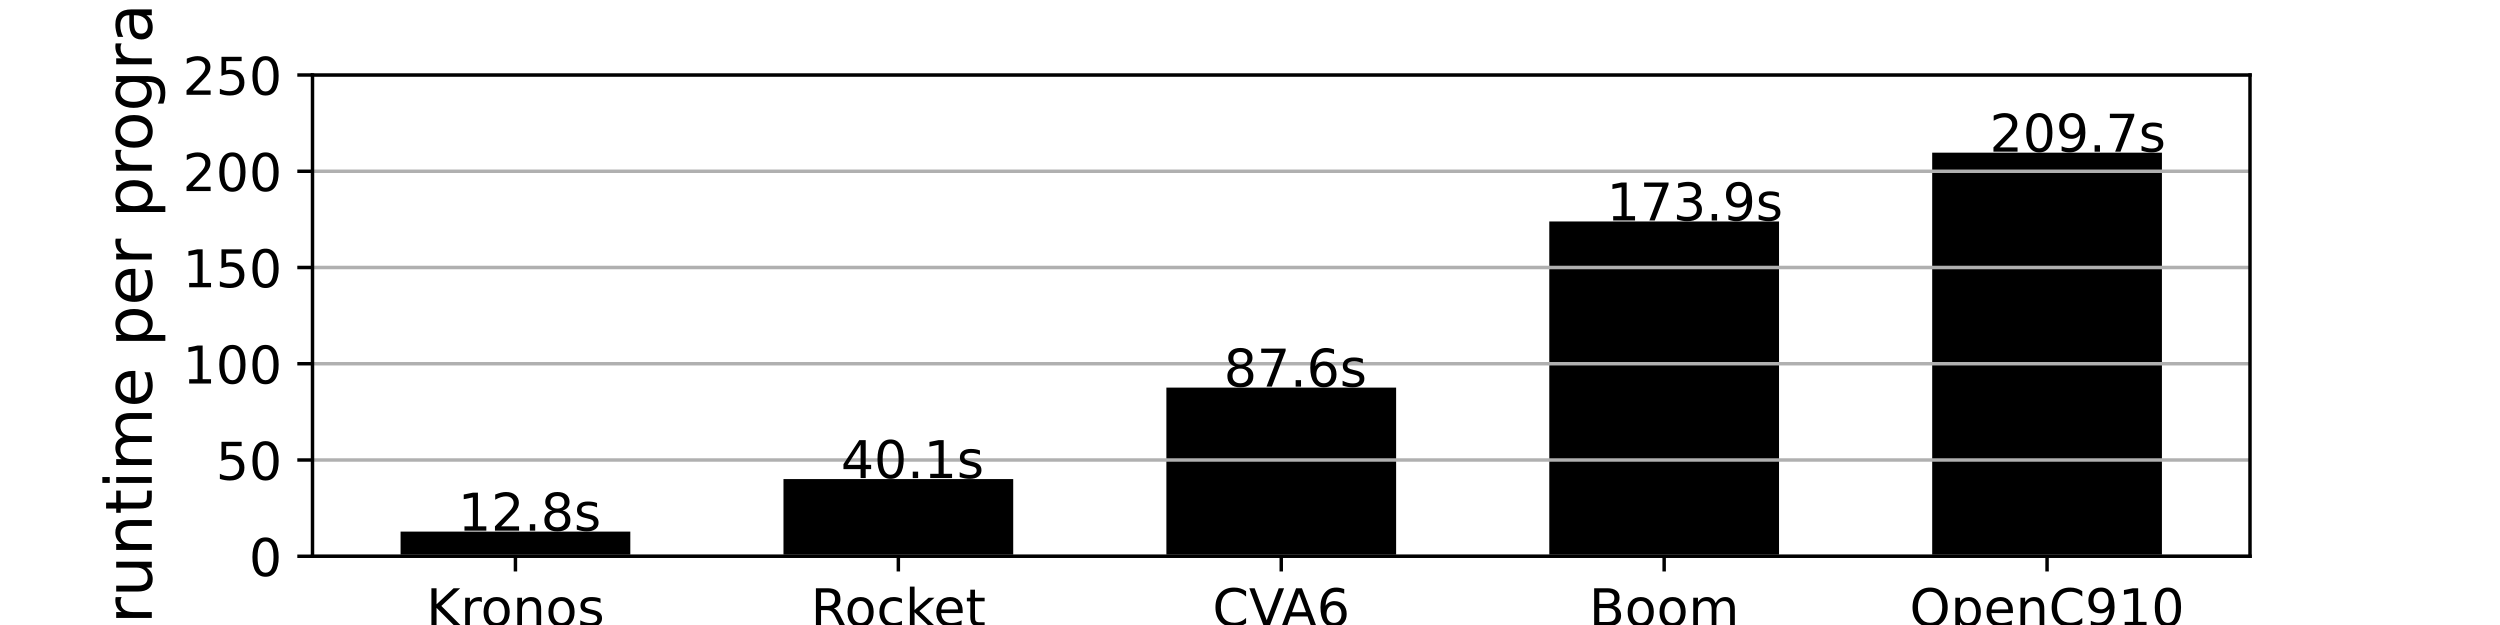
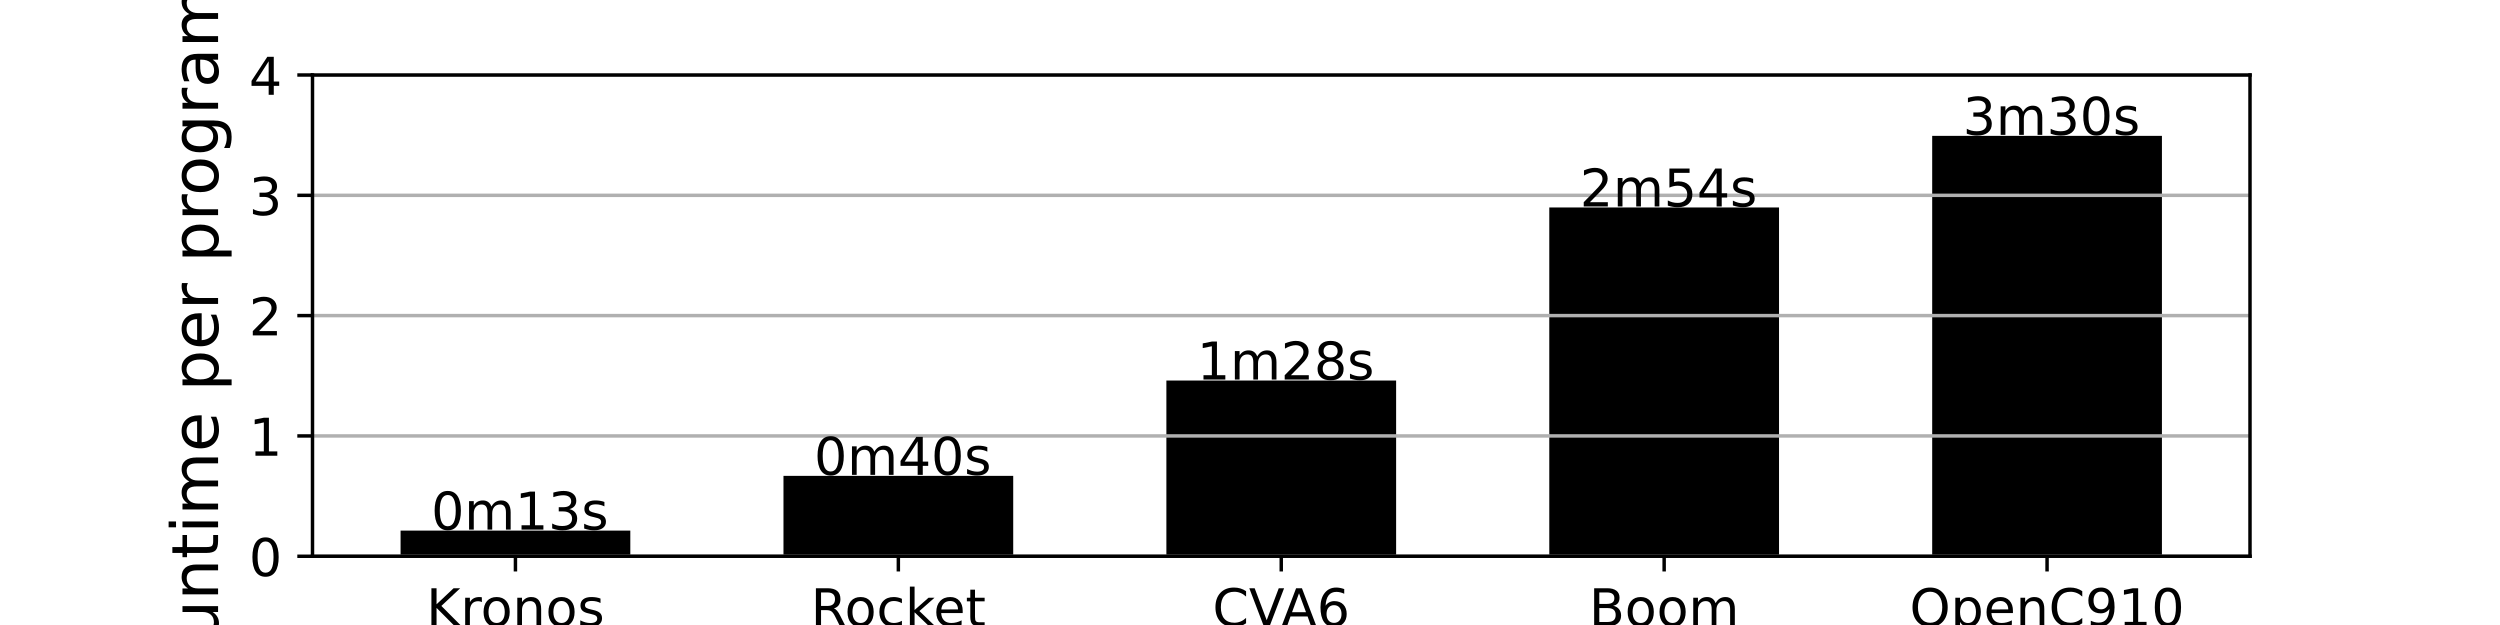
<svg xmlns="http://www.w3.org/2000/svg" xmlns:xlink="http://www.w3.org/1999/xlink" width="576pt" height="144pt" viewBox="0 0 576 144" version="1.1">
  <defs>
    <style type="text/css">*{stroke-linejoin: round; stroke-linecap: butt}</style>
  </defs>
  <g id="figure_1">
    <g id="patch_1">
      <path d="M 0 144  L 576 144  L 576 0  L 0 0  z " style="fill: #ffffff" />
    </g>
    <g id="axes_1">
      <g id="patch_2">
        <path d="M 72 128.16  L 518.4 128.16  L 518.4 17.28  L 72 17.28  z " style="fill: #ffffff" />
      </g>
      <g id="patch_3">
-         <path d="M 92.291 128.16  L 145.224 128.16  L 145.224 122.487  L 92.291 122.487  z " clip-path="url(#p5869b44c76)" />
+         <path d="M 92.291 128.16  L 145.224 128.16  L 145.224 122.251  L 92.291 122.251  z " clip-path="url(#pce6eecc40d)" />
      </g>
      <g id="patch_4">
-         <path d="M 180.512 128.16  L 233.445 128.16  L 233.445 110.376  L 180.512 110.376  z " clip-path="url(#p5869b44c76)" />
+         <path d="M 180.512 128.16  L 233.445 128.16  L 233.445 109.635  L 180.512 109.635  z " clip-path="url(#pce6eecc40d)" />
      </g>
      <g id="patch_5">
-         <path d="M 268.734 128.16  L 321.666 128.16  L 321.666 89.296  L 268.734 89.296  z " clip-path="url(#p5869b44c76)" />
+         <path d="M 268.734 128.16  L 321.666 128.16  L 321.666 87.676  L 268.734 87.676  z " clip-path="url(#pce6eecc40d)" />
      </g>
      <g id="patch_6">
-         <path d="M 356.955 128.16  L 409.888 128.16  L 409.888 51.021  L 356.955 51.021  z " clip-path="url(#p5869b44c76)" />
+         <path d="M 356.955 128.16  L 409.888 128.16  L 409.888 47.807  L 356.955 47.807  z " clip-path="url(#pce6eecc40d)" />
      </g>
      <g id="patch_7">
-         <path d="M 445.176 128.16  L 498.109 128.16  L 498.109 35.174  L 445.176 35.174  z " clip-path="url(#p5869b44c76)" />
+         <path d="M 445.176 128.16  L 498.109 128.16  L 498.109 31.299  L 445.176 31.299  z " clip-path="url(#pce6eecc40d)" />
      </g>
      <g id="matplotlib.axis_1">
        <g id="xtick_1">
          <g id="line2d_1">
            <defs>
-               <path id="m805a7ae415" d="M 0 0  L 0 3.5  " style="stroke: #000000; stroke-width: 0.8" />
+               <path id="m8990a27c03" d="M 0 0  L 0 3.5  " style="stroke: #000000; stroke-width: 0.8" />
            </defs>
            <g>
-               <use xlink:href="#m805a7ae415" x="118.757" y="128.16" style="stroke: #000000; stroke-width: 0.8" />
+               <use xlink:href="#m8990a27c03" x="118.757" y="128.16" style="stroke: #000000; stroke-width: 0.8" />
            </g>
          </g>
          <g id="text_1">
            <g transform="translate(98.22044 144.2781) scale(0.12 -0.12)">
              <defs>
                <path id="DejaVuSans-4b" d="M 628 4666  L 1259 4666  L 1259 2694  L 3353 4666  L 4166 4666  L 1850 2491  L 4331 0  L 3500 0  L 1259 2247  L 1259 0  L 628 0  L 628 4666  z " transform="scale(0.015625)" />
                <path id="DejaVuSans-72" d="M 2631 2963  Q 2534 3019 2420 3045  Q 2306 3072 2169 3072  Q 1681 3072 1420 2755  Q 1159 2438 1159 1844  L 1159 0  L 581 0  L 581 3500  L 1159 3500  L 1159 2956  Q 1341 3275 1631 3429  Q 1922 3584 2338 3584  Q 2397 3584 2469 3576  Q 2541 3569 2628 3553  L 2631 2963  z " transform="scale(0.015625)" />
                <path id="DejaVuSans-6f" d="M 1959 3097  Q 1497 3097 1228 2736  Q 959 2375 959 1747  Q 959 1119 1226 758  Q 1494 397 1959 397  Q 2419 397 2687 759  Q 2956 1122 2956 1747  Q 2956 2369 2687 2733  Q 2419 3097 1959 3097  z M 1959 3584  Q 2709 3584 3137 3096  Q 3566 2609 3566 1747  Q 3566 888 3137 398  Q 2709 -91 1959 -91  Q 1206 -91 779 398  Q 353 888 353 1747  Q 353 2609 779 3096  Q 1206 3584 1959 3584  z " transform="scale(0.015625)" />
                <path id="DejaVuSans-6e" d="M 3513 2113  L 3513 0  L 2938 0  L 2938 2094  Q 2938 2591 2744 2837  Q 2550 3084 2163 3084  Q 1697 3084 1428 2787  Q 1159 2491 1159 1978  L 1159 0  L 581 0  L 581 3500  L 1159 3500  L 1159 2956  Q 1366 3272 1645 3428  Q 1925 3584 2291 3584  Q 2894 3584 3203 3211  Q 3513 2838 3513 2113  z " transform="scale(0.015625)" />
                <path id="DejaVuSans-73" d="M 2834 3397  L 2834 2853  Q 2591 2978 2328 3040  Q 2066 3103 1784 3103  Q 1356 3103 1142 2972  Q 928 2841 928 2578  Q 928 2378 1081 2264  Q 1234 2150 1697 2047  L 1894 2003  Q 2506 1872 2764 1633  Q 3022 1394 3022 966  Q 3022 478 2636 193  Q 2250 -91 1575 -91  Q 1294 -91 989 -36  Q 684 19 347 128  L 347 722  Q 666 556 975 473  Q 1284 391 1588 391  Q 1994 391 2212 530  Q 2431 669 2431 922  Q 2431 1156 2273 1281  Q 2116 1406 1581 1522  L 1381 1569  Q 847 1681 609 1914  Q 372 2147 372 2553  Q 372 3047 722 3315  Q 1072 3584 1716 3584  Q 2034 3584 2315 3537  Q 2597 3491 2834 3397  z " transform="scale(0.015625)" />
              </defs>
              <use xlink:href="#DejaVuSans-4b" />
              <use xlink:href="#DejaVuSans-72" x="65.576" />
              <use xlink:href="#DejaVuSans-6f" x="104.439" />
              <use xlink:href="#DejaVuSans-6e" x="165.621" />
              <use xlink:href="#DejaVuSans-6f" x="229" />
              <use xlink:href="#DejaVuSans-73" x="290.182" />
            </g>
          </g>
        </g>
        <g id="xtick_2">
          <g id="line2d_2">
            <g>
-               <use xlink:href="#m805a7ae415" x="206.979" y="128.16" style="stroke: #000000; stroke-width: 0.8" />
+               <use xlink:href="#m8990a27c03" x="206.979" y="128.16" style="stroke: #000000; stroke-width: 0.8" />
            </g>
          </g>
          <g id="text_2">
            <g transform="translate(186.8083 144.2781) scale(0.12 -0.12)">
              <defs>
                <path id="DejaVuSans-52" d="M 2841 2188  Q 3044 2119 3236 1894  Q 3428 1669 3622 1275  L 4263 0  L 3584 0  L 2988 1197  Q 2756 1666 2539 1819  Q 2322 1972 1947 1972  L 1259 1972  L 1259 0  L 628 0  L 628 4666  L 2053 4666  Q 2853 4666 3247 4331  Q 3641 3997 3641 3322  Q 3641 2881 3436 2590  Q 3231 2300 2841 2188  z M 1259 4147  L 1259 2491  L 2053 2491  Q 2509 2491 2742 2702  Q 2975 2913 2975 3322  Q 2975 3731 2742 3939  Q 2509 4147 2053 4147  L 1259 4147  z " transform="scale(0.015625)" />
                <path id="DejaVuSans-63" d="M 3122 3366  L 3122 2828  Q 2878 2963 2633 3030  Q 2388 3097 2138 3097  Q 1578 3097 1268 2742  Q 959 2388 959 1747  Q 959 1106 1268 751  Q 1578 397 2138 397  Q 2388 397 2633 464  Q 2878 531 3122 666  L 3122 134  Q 2881 22 2623 -34  Q 2366 -91 2075 -91  Q 1284 -91 818 406  Q 353 903 353 1747  Q 353 2603 823 3093  Q 1294 3584 2113 3584  Q 2378 3584 2631 3529  Q 2884 3475 3122 3366  z " transform="scale(0.015625)" />
                <path id="DejaVuSans-6b" d="M 581 4863  L 1159 4863  L 1159 1991  L 2875 3500  L 3609 3500  L 1753 1863  L 3688 0  L 2938 0  L 1159 1709  L 1159 0  L 581 0  L 581 4863  z " transform="scale(0.015625)" />
                <path id="DejaVuSans-65" d="M 3597 1894  L 3597 1613  L 953 1613  Q 991 1019 1311 708  Q 1631 397 2203 397  Q 2534 397 2845 478  Q 3156 559 3463 722  L 3463 178  Q 3153 47 2828 -22  Q 2503 -91 2169 -91  Q 1331 -91 842 396  Q 353 884 353 1716  Q 353 2575 817 3079  Q 1281 3584 2069 3584  Q 2775 3584 3186 3129  Q 3597 2675 3597 1894  z M 3022 2063  Q 3016 2534 2758 2815  Q 2500 3097 2075 3097  Q 1594 3097 1305 2825  Q 1016 2553 972 2059  L 3022 2063  z " transform="scale(0.015625)" />
                <path id="DejaVuSans-74" d="M 1172 4494  L 1172 3500  L 2356 3500  L 2356 3053  L 1172 3053  L 1172 1153  Q 1172 725 1289 603  Q 1406 481 1766 481  L 2356 481  L 2356 0  L 1766 0  Q 1100 0 847 248  Q 594 497 594 1153  L 594 3053  L 172 3053  L 172 3500  L 594 3500  L 594 4494  L 1172 4494  z " transform="scale(0.015625)" />
              </defs>
              <use xlink:href="#DejaVuSans-52" />
              <use xlink:href="#DejaVuSans-6f" x="64.982" />
              <use xlink:href="#DejaVuSans-63" x="126.164" />
              <use xlink:href="#DejaVuSans-6b" x="181.145" />
              <use xlink:href="#DejaVuSans-65" x="235.43" />
              <use xlink:href="#DejaVuSans-74" x="296.953" />
            </g>
          </g>
        </g>
        <g id="xtick_3">
          <g id="line2d_3">
            <g>
-               <use xlink:href="#m805a7ae415" x="295.2" y="128.16" style="stroke: #000000; stroke-width: 0.8" />
+               <use xlink:href="#m8990a27c03" x="295.2" y="128.16" style="stroke: #000000; stroke-width: 0.8" />
            </g>
          </g>
          <g id="text_3">
            <g transform="translate(279.3666 144.2781) scale(0.12 -0.12)">
              <defs>
                <path id="DejaVuSans-43" d="M 4122 4306  L 4122 3641  Q 3803 3938 3442 4084  Q 3081 4231 2675 4231  Q 1875 4231 1450 3742  Q 1025 3253 1025 2328  Q 1025 1406 1450 917  Q 1875 428 2675 428  Q 3081 428 3442 575  Q 3803 722 4122 1019  L 4122 359  Q 3791 134 3420 21  Q 3050 -91 2638 -91  Q 1578 -91 968 557  Q 359 1206 359 2328  Q 359 3453 968 4101  Q 1578 4750 2638 4750  Q 3056 4750 3426 4639  Q 3797 4528 4122 4306  z " transform="scale(0.015625)" />
                <path id="DejaVuSans-56" d="M 1831 0  L 50 4666  L 709 4666  L 2188 738  L 3669 4666  L 4325 4666  L 2547 0  L 1831 0  z " transform="scale(0.015625)" />
                <path id="DejaVuSans-41" d="M 2188 4044  L 1331 1722  L 3047 1722  L 2188 4044  z M 1831 4666  L 2547 4666  L 4325 0  L 3669 0  L 3244 1197  L 1141 1197  L 716 0  L 50 0  L 1831 4666  z " transform="scale(0.015625)" />
                <path id="DejaVuSans-36" d="M 2113 2584  Q 1688 2584 1439 2293  Q 1191 2003 1191 1497  Q 1191 994 1439 701  Q 1688 409 2113 409  Q 2538 409 2786 701  Q 3034 994 3034 1497  Q 3034 2003 2786 2293  Q 2538 2584 2113 2584  z M 3366 4563  L 3366 3988  Q 3128 4100 2886 4159  Q 2644 4219 2406 4219  Q 1781 4219 1451 3797  Q 1122 3375 1075 2522  Q 1259 2794 1537 2939  Q 1816 3084 2150 3084  Q 2853 3084 3261 2657  Q 3669 2231 3669 1497  Q 3669 778 3244 343  Q 2819 -91 2113 -91  Q 1303 -91 875 529  Q 447 1150 447 2328  Q 447 3434 972 4092  Q 1497 4750 2381 4750  Q 2619 4750 2861 4703  Q 3103 4656 3366 4563  z " transform="scale(0.015625)" />
              </defs>
              <use xlink:href="#DejaVuSans-43" />
              <use xlink:href="#DejaVuSans-56" x="69.824" />
              <use xlink:href="#DejaVuSans-41" x="131.857" />
              <use xlink:href="#DejaVuSans-36" x="200.266" />
            </g>
          </g>
        </g>
        <g id="xtick_4">
          <g id="line2d_4">
            <g>
-               <use xlink:href="#m805a7ae415" x="383.421" y="128.16" style="stroke: #000000; stroke-width: 0.8" />
+               <use xlink:href="#m8990a27c03" x="383.421" y="128.16" style="stroke: #000000; stroke-width: 0.8" />
            </g>
          </g>
          <g id="text_4">
            <g transform="translate(366.1179 144.2781) scale(0.12 -0.12)">
              <defs>
                <path id="DejaVuSans-42" d="M 1259 2228  L 1259 519  L 2272 519  Q 2781 519 3026 730  Q 3272 941 3272 1375  Q 3272 1813 3026 2020  Q 2781 2228 2272 2228  L 1259 2228  z M 1259 4147  L 1259 2741  L 2194 2741  Q 2656 2741 2882 2914  Q 3109 3088 3109 3444  Q 3109 3797 2882 3972  Q 2656 4147 2194 4147  L 1259 4147  z M 628 4666  L 2241 4666  Q 2963 4666 3353 4366  Q 3744 4066 3744 3513  Q 3744 3084 3544 2831  Q 3344 2578 2956 2516  Q 3422 2416 3680 2098  Q 3938 1781 3938 1306  Q 3938 681 3513 340  Q 3088 0 2303 0  L 628 0  L 628 4666  z " transform="scale(0.015625)" />
                <path id="DejaVuSans-6d" d="M 3328 2828  Q 3544 3216 3844 3400  Q 4144 3584 4550 3584  Q 5097 3584 5394 3201  Q 5691 2819 5691 2113  L 5691 0  L 5113 0  L 5113 2094  Q 5113 2597 4934 2840  Q 4756 3084 4391 3084  Q 3944 3084 3684 2787  Q 3425 2491 3425 1978  L 3425 0  L 2847 0  L 2847 2094  Q 2847 2600 2669 2842  Q 2491 3084 2119 3084  Q 1678 3084 1418 2786  Q 1159 2488 1159 1978  L 1159 0  L 581 0  L 581 3500  L 1159 3500  L 1159 2956  Q 1356 3278 1631 3431  Q 1906 3584 2284 3584  Q 2666 3584 2933 3390  Q 3200 3197 3328 2828  z " transform="scale(0.015625)" />
              </defs>
              <use xlink:href="#DejaVuSans-42" />
              <use xlink:href="#DejaVuSans-6f" x="68.604" />
              <use xlink:href="#DejaVuSans-6f" x="129.785" />
              <use xlink:href="#DejaVuSans-6d" x="190.967" />
            </g>
          </g>
        </g>
        <g id="xtick_5">
          <g id="line2d_5">
            <g>
-               <use xlink:href="#m805a7ae415" x="471.643" y="128.16" style="stroke: #000000; stroke-width: 0.8" />
+               <use xlink:href="#m8990a27c03" x="471.643" y="128.16" style="stroke: #000000; stroke-width: 0.8" />
            </g>
          </g>
          <g id="text_5">
            <g transform="translate(439.9739 144.2781) scale(0.12 -0.12)">
              <defs>
                <path id="DejaVuSans-4f" d="M 2522 4238  Q 1834 4238 1429 3725  Q 1025 3213 1025 2328  Q 1025 1447 1429 934  Q 1834 422 2522 422  Q 3209 422 3611 934  Q 4013 1447 4013 2328  Q 4013 3213 3611 3725  Q 3209 4238 2522 4238  z M 2522 4750  Q 3503 4750 4090 4092  Q 4678 3434 4678 2328  Q 4678 1225 4090 567  Q 3503 -91 2522 -91  Q 1538 -91 948 565  Q 359 1222 359 2328  Q 359 3434 948 4092  Q 1538 4750 2522 4750  z " transform="scale(0.015625)" />
                <path id="DejaVuSans-70" d="M 1159 525  L 1159 -1331  L 581 -1331  L 581 3500  L 1159 3500  L 1159 2969  Q 1341 3281 1617 3432  Q 1894 3584 2278 3584  Q 2916 3584 3314 3078  Q 3713 2572 3713 1747  Q 3713 922 3314 415  Q 2916 -91 2278 -91  Q 1894 -91 1617 61  Q 1341 213 1159 525  z M 3116 1747  Q 3116 2381 2855 2742  Q 2594 3103 2138 3103  Q 1681 3103 1420 2742  Q 1159 2381 1159 1747  Q 1159 1113 1420 752  Q 1681 391 2138 391  Q 2594 391 2855 752  Q 3116 1113 3116 1747  z " transform="scale(0.015625)" />
                <path id="DejaVuSans-39" d="M 703 97  L 703 672  Q 941 559 1184 500  Q 1428 441 1663 441  Q 2288 441 2617 861  Q 2947 1281 2994 2138  Q 2813 1869 2534 1725  Q 2256 1581 1919 1581  Q 1219 1581 811 2004  Q 403 2428 403 3163  Q 403 3881 828 4315  Q 1253 4750 1959 4750  Q 2769 4750 3195 4129  Q 3622 3509 3622 2328  Q 3622 1225 3098 567  Q 2575 -91 1691 -91  Q 1453 -91 1209 -44  Q 966 3 703 97  z M 1959 2075  Q 2384 2075 2632 2365  Q 2881 2656 2881 3163  Q 2881 3666 2632 3958  Q 2384 4250 1959 4250  Q 1534 4250 1286 3958  Q 1038 3666 1038 3163  Q 1038 2656 1286 2365  Q 1534 2075 1959 2075  z " transform="scale(0.015625)" />
                <path id="DejaVuSans-31" d="M 794 531  L 1825 531  L 1825 4091  L 703 3866  L 703 4441  L 1819 4666  L 2450 4666  L 2450 531  L 3481 531  L 3481 0  L 794 0  L 794 531  z " transform="scale(0.015625)" />
                <path id="DejaVuSans-30" d="M 2034 4250  Q 1547 4250 1301 3770  Q 1056 3291 1056 2328  Q 1056 1369 1301 889  Q 1547 409 2034 409  Q 2525 409 2770 889  Q 3016 1369 3016 2328  Q 3016 3291 2770 3770  Q 2525 4250 2034 4250  z M 2034 4750  Q 2819 4750 3233 4129  Q 3647 3509 3647 2328  Q 3647 1150 3233 529  Q 2819 -91 2034 -91  Q 1250 -91 836 529  Q 422 1150 422 2328  Q 422 3509 836 4129  Q 1250 4750 2034 4750  z " transform="scale(0.015625)" />
              </defs>
              <use xlink:href="#DejaVuSans-4f" />
              <use xlink:href="#DejaVuSans-70" x="78.711" />
              <use xlink:href="#DejaVuSans-65" x="142.188" />
              <use xlink:href="#DejaVuSans-6e" x="203.711" />
              <use xlink:href="#DejaVuSans-43" x="267.09" />
              <use xlink:href="#DejaVuSans-39" x="336.914" />
              <use xlink:href="#DejaVuSans-31" x="400.537" />
              <use xlink:href="#DejaVuSans-30" x="464.16" />
            </g>
          </g>
        </g>
        <g id="text_6">
          <g transform="translate(279.3551 162.1714) scale(0.15 -0.15)">
            <defs>
              <path id="DejaVuSans-44" d="M 1259 4147  L 1259 519  L 2022 519  Q 2988 519 3436 956  Q 3884 1394 3884 2338  Q 3884 3275 3436 3711  Q 2988 4147 2022 4147  L 1259 4147  z M 628 4666  L 1925 4666  Q 3281 4666 3915 4102  Q 4550 3538 4550 2338  Q 4550 1131 3912 565  Q 3275 0 1925 0  L 628 0  L 628 4666  z " transform="scale(0.015625)" />
              <path id="DejaVuSans-55" d="M 556 4666  L 1191 4666  L 1191 1831  Q 1191 1081 1462 751  Q 1734 422 2344 422  Q 2950 422 3222 751  Q 3494 1081 3494 1831  L 3494 4666  L 4128 4666  L 4128 1753  Q 4128 841 3676 375  Q 3225 -91 2344 -91  Q 1459 -91 1007 375  Q 556 841 556 1753  L 556 4666  z " transform="scale(0.015625)" />
              <path id="DejaVuSans-54" d="M -19 4666  L 3928 4666  L 3928 4134  L 2272 4134  L 2272 0  L 1638 0  L 1638 4134  L -19 4134  L -19 4666  z " transform="scale(0.015625)" />
            </defs>
            <use xlink:href="#DejaVuSans-44" />
            <use xlink:href="#DejaVuSans-55" x="77.002" />
            <use xlink:href="#DejaVuSans-54" x="150.195" />
          </g>
        </g>
      </g>
      <g id="matplotlib.axis_2">
        <g id="ytick_1">
          <g id="line2d_6">
-             <path d="M 72 128.16  L 518.4 128.16  " clip-path="url(#p5869b44c76)" style="fill: none; stroke: #b0b0b0; stroke-width: 0.8; stroke-linecap: square" />
+             <path d="M 72 128.16  L 518.4 128.16  " clip-path="url(#pce6eecc40d)" style="fill: none; stroke: #b0b0b0; stroke-width: 0.8; stroke-linecap: square" />
          </g>
          <g id="line2d_7">
            <defs>
-               <path id="mf05fa668f9" d="M 0 0  L -3.5 0  " style="stroke: #000000; stroke-width: 0.8" />
+               <path id="m5e61da0287" d="M 0 0  L -3.5 0  " style="stroke: #000000; stroke-width: 0.8" />
            </defs>
            <g>
-               <use xlink:href="#mf05fa668f9" x="72" y="128.16" style="stroke: #000000; stroke-width: 0.8" />
+               <use xlink:href="#m5e61da0287" x="72" y="128.16" style="stroke: #000000; stroke-width: 0.8" />
            </g>
          </g>
          <g id="text_7">
            <g transform="translate(57.365 132.7191) scale(0.12 -0.12)">
              <use xlink:href="#DejaVuSans-30" />
            </g>
          </g>
        </g>
        <g id="ytick_2">
          <g id="line2d_8">
-             <path d="M 72 105.984  L 518.4 105.984  " clip-path="url(#p5869b44c76)" style="fill: none; stroke: #b0b0b0; stroke-width: 0.8; stroke-linecap: square" />
+             <path d="M 72 100.44  L 518.4 100.44  " clip-path="url(#pce6eecc40d)" style="fill: none; stroke: #b0b0b0; stroke-width: 0.8; stroke-linecap: square" />
          </g>
          <g id="line2d_9">
            <g>
-               <use xlink:href="#mf05fa668f9" x="72" y="105.984" style="stroke: #000000; stroke-width: 0.8" />
+               <use xlink:href="#m5e61da0287" x="72" y="100.44" style="stroke: #000000; stroke-width: 0.8" />
            </g>
          </g>
          <g id="text_8">
-             <g transform="translate(49.73 110.5431) scale(0.12 -0.12)">
-               <defs>
-                 <path id="DejaVuSans-35" d="M 691 4666  L 3169 4666  L 3169 4134  L 1269 4134  L 1269 2991  Q 1406 3038 1543 3061  Q 1681 3084 1819 3084  Q 2600 3084 3056 2656  Q 3513 2228 3513 1497  Q 3513 744 3044 326  Q 2575 -91 1722 -91  Q 1428 -91 1123 -41  Q 819 9 494 109  L 494 744  Q 775 591 1075 516  Q 1375 441 1709 441  Q 2250 441 2565 725  Q 2881 1009 2881 1497  Q 2881 1984 2565 2268  Q 2250 2553 1709 2553  Q 1456 2553 1204 2497  Q 953 2441 691 2322  L 691 4666  z " transform="scale(0.015625)" />
-               </defs>
-               <use xlink:href="#DejaVuSans-35" />
-               <use xlink:href="#DejaVuSans-30" x="63.623" />
+             <g transform="translate(57.365 104.9991) scale(0.12 -0.12)">
+               <use xlink:href="#DejaVuSans-31" />
            </g>
          </g>
        </g>
        <g id="ytick_3">
          <g id="line2d_10">
-             <path d="M 72 83.808  L 518.4 83.808  " clip-path="url(#p5869b44c76)" style="fill: none; stroke: #b0b0b0; stroke-width: 0.8; stroke-linecap: square" />
+             <path d="M 72 72.72  L 518.4 72.72  " clip-path="url(#pce6eecc40d)" style="fill: none; stroke: #b0b0b0; stroke-width: 0.8; stroke-linecap: square" />
          </g>
          <g id="line2d_11">
            <g>
-               <use xlink:href="#mf05fa668f9" x="72" y="83.808" style="stroke: #000000; stroke-width: 0.8" />
+               <use xlink:href="#m5e61da0287" x="72" y="72.72" style="stroke: #000000; stroke-width: 0.8" />
            </g>
          </g>
          <g id="text_9">
-             <g transform="translate(42.095 88.36706) scale(0.12 -0.12)">
-               <use xlink:href="#DejaVuSans-31" />
-               <use xlink:href="#DejaVuSans-30" x="63.623" />
-               <use xlink:href="#DejaVuSans-30" x="127.246" />
+             <g transform="translate(57.365 77.27906) scale(0.12 -0.12)">
+               <defs>
+                 <path id="DejaVuSans-32" d="M 1228 531  L 3431 531  L 3431 0  L 469 0  L 469 531  Q 828 903 1448 1529  Q 2069 2156 2228 2338  Q 2531 2678 2651 2914  Q 2772 3150 2772 3378  Q 2772 3750 2511 3984  Q 2250 4219 1831 4219  Q 1534 4219 1204 4116  Q 875 4013 500 3803  L 500 4441  Q 881 4594 1212 4672  Q 1544 4750 1819 4750  Q 2544 4750 2975 4387  Q 3406 4025 3406 3419  Q 3406 3131 3298 2873  Q 3191 2616 2906 2266  Q 2828 2175 2409 1742  Q 1991 1309 1228 531  z " transform="scale(0.015625)" />
+               </defs>
+               <use xlink:href="#DejaVuSans-32" />
            </g>
          </g>
        </g>
        <g id="ytick_4">
          <g id="line2d_12">
-             <path d="M 72 61.632  L 518.4 61.632  " clip-path="url(#p5869b44c76)" style="fill: none; stroke: #b0b0b0; stroke-width: 0.8; stroke-linecap: square" />
+             <path d="M 72 45  L 518.4 45  " clip-path="url(#pce6eecc40d)" style="fill: none; stroke: #b0b0b0; stroke-width: 0.8; stroke-linecap: square" />
          </g>
          <g id="line2d_13">
            <g>
-               <use xlink:href="#mf05fa668f9" x="72" y="61.632" style="stroke: #000000; stroke-width: 0.8" />
+               <use xlink:href="#m5e61da0287" x="72" y="45" style="stroke: #000000; stroke-width: 0.8" />
            </g>
          </g>
          <g id="text_10">
-             <g transform="translate(42.095 66.19106) scale(0.12 -0.12)">
-               <use xlink:href="#DejaVuSans-31" />
-               <use xlink:href="#DejaVuSans-35" x="63.623" />
-               <use xlink:href="#DejaVuSans-30" x="127.246" />
+             <g transform="translate(57.365 49.55906) scale(0.12 -0.12)">
+               <defs>
+                 <path id="DejaVuSans-33" d="M 2597 2516  Q 3050 2419 3304 2112  Q 3559 1806 3559 1356  Q 3559 666 3084 287  Q 2609 -91 1734 -91  Q 1441 -91 1130 -33  Q 819 25 488 141  L 488 750  Q 750 597 1062 519  Q 1375 441 1716 441  Q 2309 441 2620 675  Q 2931 909 2931 1356  Q 2931 1769 2642 2001  Q 2353 2234 1838 2234  L 1294 2234  L 1294 2753  L 1863 2753  Q 2328 2753 2575 2939  Q 2822 3125 2822 3475  Q 2822 3834 2567 4026  Q 2313 4219 1838 4219  Q 1578 4219 1281 4162  Q 984 4106 628 3988  L 628 4550  Q 988 4650 1302 4700  Q 1616 4750 1894 4750  Q 2613 4750 3031 4423  Q 3450 4097 3450 3541  Q 3450 3153 3228 2886  Q 3006 2619 2597 2516  z " transform="scale(0.015625)" />
+               </defs>
+               <use xlink:href="#DejaVuSans-33" />
            </g>
          </g>
        </g>
        <g id="ytick_5">
          <g id="line2d_14">
-             <path d="M 72 39.456  L 518.4 39.456  " clip-path="url(#p5869b44c76)" style="fill: none; stroke: #b0b0b0; stroke-width: 0.8; stroke-linecap: square" />
+             <path d="M 72 17.28  L 518.4 17.28  " clip-path="url(#pce6eecc40d)" style="fill: none; stroke: #b0b0b0; stroke-width: 0.8; stroke-linecap: square" />
          </g>
          <g id="line2d_15">
            <g>
-               <use xlink:href="#mf05fa668f9" x="72" y="39.456" style="stroke: #000000; stroke-width: 0.8" />
+               <use xlink:href="#m5e61da0287" x="72" y="17.28" style="stroke: #000000; stroke-width: 0.8" />
            </g>
          </g>
          <g id="text_11">
-             <g transform="translate(42.095 44.01506) scale(0.12 -0.12)">
-               <defs>
-                 <path id="DejaVuSans-32" d="M 1228 531  L 3431 531  L 3431 0  L 469 0  L 469 531  Q 828 903 1448 1529  Q 2069 2156 2228 2338  Q 2531 2678 2651 2914  Q 2772 3150 2772 3378  Q 2772 3750 2511 3984  Q 2250 4219 1831 4219  Q 1534 4219 1204 4116  Q 875 4013 500 3803  L 500 4441  Q 881 4594 1212 4672  Q 1544 4750 1819 4750  Q 2544 4750 2975 4387  Q 3406 4025 3406 3419  Q 3406 3131 3298 2873  Q 3191 2616 2906 2266  Q 2828 2175 2409 1742  Q 1991 1309 1228 531  z " transform="scale(0.015625)" />
-               </defs>
-               <use xlink:href="#DejaVuSans-32" />
-               <use xlink:href="#DejaVuSans-30" x="63.623" />
-               <use xlink:href="#DejaVuSans-30" x="127.246" />
-             </g>
-           </g>
-         </g>
-         <g id="ytick_6">
-           <g id="line2d_16">
-             <path d="M 72 17.28  L 518.4 17.28  " clip-path="url(#p5869b44c76)" style="fill: none; stroke: #b0b0b0; stroke-width: 0.8; stroke-linecap: square" />
-           </g>
-           <g id="line2d_17">
-             <g>
-               <use xlink:href="#mf05fa668f9" x="72" y="17.28" style="stroke: #000000; stroke-width: 0.8" />
-             </g>
-           </g>
-           <g id="text_12">
-             <g transform="translate(42.095 21.83906) scale(0.12 -0.12)">
-               <use xlink:href="#DejaVuSans-32" />
-               <use xlink:href="#DejaVuSans-35" x="63.623" />
-               <use xlink:href="#DejaVuSans-30" x="127.246" />
-             </g>
-           </g>
-         </g>
-         <g id="text_13">
-           <g transform="translate(34.97547 183.5325) rotate(-90) scale(0.15 -0.15)">
+             <g transform="translate(57.365 21.83906) scale(0.12 -0.12)">
+               <defs>
+                 <path id="DejaVuSans-34" d="M 2419 4116  L 825 1625  L 2419 1625  L 2419 4116  z M 2253 4666  L 3047 4666  L 3047 1625  L 3713 1625  L 3713 1100  L 3047 1100  L 3047 0  L 2419 0  L 2419 1100  L 313 1100  L 313 1709  L 2253 4666  z " transform="scale(0.015625)" />
+               </defs>
+               <use xlink:href="#DejaVuSans-34" />
+             </g>
+           </g>
+         </g>
+         <g id="text_12">
+           <g transform="translate(50.24547 193.7677) rotate(-90) scale(0.15 -0.15)">
            <defs>
              <path id="DejaVuSans-61" d="M 2194 1759  Q 1497 1759 1228 1600  Q 959 1441 959 1056  Q 959 750 1161 570  Q 1363 391 1709 391  Q 2188 391 2477 730  Q 2766 1069 2766 1631  L 2766 1759  L 2194 1759  z M 3341 1997  L 3341 0  L 2766 0  L 2766 531  Q 2569 213 2275 61  Q 1981 -91 1556 -91  Q 1019 -91 701 211  Q 384 513 384 1019  Q 384 1609 779 1909  Q 1175 2209 1959 2209  L 2766 2209  L 2766 2266  Q 2766 2663 2505 2880  Q 2244 3097 1772 3097  Q 1472 3097 1187 3025  Q 903 2953 641 2809  L 641 3341  Q 956 3463 1253 3523  Q 1550 3584 1831 3584  Q 2591 3584 2966 3190  Q 3341 2797 3341 1997  z " transform="scale(0.015625)" />
              <path id="DejaVuSans-6c" d="M 603 4863  L 1178 4863  L 1178 0  L 603 0  L 603 4863  z " transform="scale(0.015625)" />
              <path id="DejaVuSans-20" transform="scale(0.015625)" />
              <path id="DejaVuSans-75" d="M 544 1381  L 544 3500  L 1119 3500  L 1119 1403  Q 1119 906 1312 657  Q 1506 409 1894 409  Q 2359 409 2629 706  Q 2900 1003 2900 1516  L 2900 3500  L 3475 3500  L 3475 0  L 2900 0  L 2900 538  Q 2691 219 2414 64  Q 2138 -91 1772 -91  Q 1169 -91 856 284  Q 544 659 544 1381  z M 1991 3584  L 1991 3584  z " transform="scale(0.015625)" />
              <path id="DejaVuSans-69" d="M 603 3500  L 1178 3500  L 1178 0  L 603 0  L 603 3500  z M 603 4863  L 1178 4863  L 1178 4134  L 603 4134  L 603 4863  z " transform="scale(0.015625)" />
              <path id="DejaVuSans-67" d="M 2906 1791  Q 2906 2416 2648 2759  Q 2391 3103 1925 3103  Q 1463 3103 1205 2759  Q 947 2416 947 1791  Q 947 1169 1205 825  Q 1463 481 1925 481  Q 2391 481 2648 825  Q 2906 1169 2906 1791  z M 3481 434  Q 3481 -459 3084 -895  Q 2688 -1331 1869 -1331  Q 1566 -1331 1297 -1286  Q 1028 -1241 775 -1147  L 775 -588  Q 1028 -725 1275 -790  Q 1522 -856 1778 -856  Q 2344 -856 2625 -561  Q 2906 -266 2906 331  L 2906 616  Q 2728 306 2450 153  Q 2172 0 1784 0  Q 1141 0 747 490  Q 353 981 353 1791  Q 353 2603 747 3093  Q 1141 3584 1784 3584  Q 2172 3584 2450 3431  Q 2728 3278 2906 2969  L 2906 3500  L 3481 3500  L 3481 434  z " transform="scale(0.015625)" />
              <path id="DejaVuSans-5b" d="M 550 4863  L 1875 4863  L 1875 4416  L 1125 4416  L 1125 -397  L 1875 -397  L 1875 -844  L 550 -844  L 550 4863  z " transform="scale(0.015625)" />
              <path id="DejaVuSans-5d" d="M 1947 4863  L 1947 -844  L 622 -844  L 622 -397  L 1369 -397  L 1369 4416  L 622 4416  L 622 4863  L 1947 4863  z " transform="scale(0.015625)" />
            </defs>
            <use xlink:href="#DejaVuSans-54" />
            <use xlink:href="#DejaVuSans-6f" x="44.084" />
            <use xlink:href="#DejaVuSans-74" x="105.266" />
            <use xlink:href="#DejaVuSans-61" x="144.475" />
            <use xlink:href="#DejaVuSans-6c" x="205.754" />
            <use xlink:href="#DejaVuSans-20" x="233.537" />
            <use xlink:href="#DejaVuSans-72" x="265.324" />
            <use xlink:href="#DejaVuSans-75" x="306.438" />
            <use xlink:href="#DejaVuSans-6e" x="369.816" />
            <use xlink:href="#DejaVuSans-74" x="433.195" />
            <use xlink:href="#DejaVuSans-69" x="472.404" />
            <use xlink:href="#DejaVuSans-6d" x="500.188" />
            <use xlink:href="#DejaVuSans-65" x="597.6" />
            <use xlink:href="#DejaVuSans-20" x="659.123" />
            <use xlink:href="#DejaVuSans-70" x="690.91" />
            <use xlink:href="#DejaVuSans-65" x="754.387" />
            <use xlink:href="#DejaVuSans-72" x="815.91" />
            <use xlink:href="#DejaVuSans-20" x="857.023" />
            <use xlink:href="#DejaVuSans-70" x="888.811" />
            <use xlink:href="#DejaVuSans-72" x="952.287" />
            <use xlink:href="#DejaVuSans-6f" x="991.15" />
            <use xlink:href="#DejaVuSans-67" x="1052.332" />
            <use xlink:href="#DejaVuSans-72" x="1115.809" />
            <use xlink:href="#DejaVuSans-61" x="1156.922" />
            <use xlink:href="#DejaVuSans-6d" x="1218.201" />
            <use xlink:href="#DejaVuSans-20" x="1315.613" />
            <use xlink:href="#DejaVuSans-5b" x="1347.4" />
-             <use xlink:href="#DejaVuSans-73" x="1386.414" />
-             <use xlink:href="#DejaVuSans-5d" x="1438.514" />
+             <use xlink:href="#DejaVuSans-6d" x="1386.414" />
+             <use xlink:href="#DejaVuSans-69" x="1483.826" />
+             <use xlink:href="#DejaVuSans-6e" x="1511.609" />
+             <use xlink:href="#DejaVuSans-5d" x="1574.988" />
          </g>
        </g>
      </g>
      <g id="patch_8">
        <path d="M 72 128.16  L 72 17.28  " style="fill: none; stroke: #000000; stroke-width: 0.8; stroke-linejoin: miter; stroke-linecap: square" />
      </g>
      <g id="patch_9">
        <path d="M 518.4 128.16  L 518.4 17.28  " style="fill: none; stroke: #000000; stroke-width: 0.8; stroke-linejoin: miter; stroke-linecap: square" />
      </g>
      <g id="patch_10">
        <path d="M 72 128.16  L 518.4 128.16  " style="fill: none; stroke: #000000; stroke-width: 0.8; stroke-linejoin: miter; stroke-linecap: square" />
      </g>
      <g id="patch_11">
        <path d="M 72 17.28  L 518.4 17.28  " style="fill: none; stroke: #000000; stroke-width: 0.8; stroke-linejoin: miter; stroke-linecap: square" />
      </g>
+       <g id="text_13">
+         <g transform="translate(99.34862 122.0197) scale(0.12 -0.12)">
+           <use xlink:href="#DejaVuSans-30" />
+           <use xlink:href="#DejaVuSans-6d" x="63.623" />
+           <use xlink:href="#DejaVuSans-31" x="161.035" />
+           <use xlink:href="#DejaVuSans-33" x="224.658" />
+           <use xlink:href="#DejaVuSans-73" x="288.281" />
+         </g>
+       </g>
      <g id="text_14">
-         <g transform="translate(105.5241 122.2653) scale(0.12 -0.12)">
+         <g transform="translate(187.57 109.4036) scale(0.12 -0.12)">
+           <use xlink:href="#DejaVuSans-30" />
+           <use xlink:href="#DejaVuSans-6d" x="63.623" />
+           <use xlink:href="#DejaVuSans-34" x="161.035" />
+           <use xlink:href="#DejaVuSans-30" x="224.658" />
+           <use xlink:href="#DejaVuSans-73" x="288.281" />
+         </g>
+       </g>
+       <g id="text_15">
+         <g transform="translate(275.7913 87.4454) scale(0.12 -0.12)">
          <defs>
-             <path id="DejaVuSans-2e" d="M 684 794  L 1344 794  L 1344 0  L 684 0  L 684 794  z " transform="scale(0.015625)" />
            <path id="DejaVuSans-38" d="M 2034 2216  Q 1584 2216 1326 1975  Q 1069 1734 1069 1313  Q 1069 891 1326 650  Q 1584 409 2034 409  Q 2484 409 2743 651  Q 3003 894 3003 1313  Q 3003 1734 2745 1975  Q 2488 2216 2034 2216  z M 1403 2484  Q 997 2584 770 2862  Q 544 3141 544 3541  Q 544 4100 942 4425  Q 1341 4750 2034 4750  Q 2731 4750 3128 4425  Q 3525 4100 3525 3541  Q 3525 3141 3298 2862  Q 3072 2584 2669 2484  Q 3125 2378 3379 2068  Q 3634 1759 3634 1313  Q 3634 634 3220 271  Q 2806 -91 2034 -91  Q 1263 -91 848 271  Q 434 634 434 1313  Q 434 1759 690 2068  Q 947 2378 1403 2484  z M 1172 3481  Q 1172 3119 1398 2916  Q 1625 2713 2034 2713  Q 2441 2713 2670 2916  Q 2900 3119 2900 3481  Q 2900 3844 2670 4047  Q 2441 4250 2034 4250  Q 1625 4250 1398 4047  Q 1172 3844 1172 3481  z " transform="scale(0.015625)" />
          </defs>
          <use xlink:href="#DejaVuSans-31" />
-           <use xlink:href="#DejaVuSans-32" x="63.623" />
-           <use xlink:href="#DejaVuSans-2e" x="127.246" />
-           <use xlink:href="#DejaVuSans-38" x="159.033" />
-           <use xlink:href="#DejaVuSans-73" x="222.656" />
-         </g>
-       </g>
-       <g id="text_15">
-         <g transform="translate(193.7455 110.1538) scale(0.12 -0.12)">
+           <use xlink:href="#DejaVuSans-6d" x="63.623" />
+           <use xlink:href="#DejaVuSans-32" x="161.035" />
+           <use xlink:href="#DejaVuSans-38" x="224.658" />
+           <use xlink:href="#DejaVuSans-73" x="288.281" />
+         </g>
+       </g>
+       <g id="text_16">
+         <g transform="translate(364.0126 47.57634) scale(0.12 -0.12)">
          <defs>
-             <path id="DejaVuSans-34" d="M 2419 4116  L 825 1625  L 2419 1625  L 2419 4116  z M 2253 4666  L 3047 4666  L 3047 1625  L 3713 1625  L 3713 1100  L 3047 1100  L 3047 0  L 2419 0  L 2419 1100  L 313 1100  L 313 1709  L 2253 4666  z " transform="scale(0.015625)" />
+             <path id="DejaVuSans-35" d="M 691 4666  L 3169 4666  L 3169 4134  L 1269 4134  L 1269 2991  Q 1406 3038 1543 3061  Q 1681 3084 1819 3084  Q 2600 3084 3056 2656  Q 3513 2228 3513 1497  Q 3513 744 3044 326  Q 2575 -91 1722 -91  Q 1428 -91 1123 -41  Q 819 9 494 109  L 494 744  Q 775 591 1075 516  Q 1375 441 1709 441  Q 2250 441 2565 725  Q 2881 1009 2881 1497  Q 2881 1984 2565 2268  Q 2250 2553 1709 2553  Q 1456 2553 1204 2497  Q 953 2441 691 2322  L 691 4666  z " transform="scale(0.015625)" />
          </defs>
-           <use xlink:href="#DejaVuSans-34" />
-           <use xlink:href="#DejaVuSans-30" x="63.623" />
-           <use xlink:href="#DejaVuSans-2e" x="127.246" />
-           <use xlink:href="#DejaVuSans-31" x="159.033" />
-           <use xlink:href="#DejaVuSans-73" x="222.656" />
-         </g>
-       </g>
-       <g id="text_16">
-         <g transform="translate(281.9668 89.07399) scale(0.12 -0.12)">
-           <defs>
-             <path id="DejaVuSans-37" d="M 525 4666  L 3525 4666  L 3525 4397  L 1831 0  L 1172 0  L 2766 4134  L 525 4134  L 525 4666  z " transform="scale(0.015625)" />
-           </defs>
-           <use xlink:href="#DejaVuSans-38" />
-           <use xlink:href="#DejaVuSans-37" x="63.623" />
-           <use xlink:href="#DejaVuSans-2e" x="127.246" />
-           <use xlink:href="#DejaVuSans-36" x="159.033" />
-           <use xlink:href="#DejaVuSans-73" x="222.656" />
+           <use xlink:href="#DejaVuSans-32" />
+           <use xlink:href="#DejaVuSans-6d" x="63.623" />
+           <use xlink:href="#DejaVuSans-35" x="161.035" />
+           <use xlink:href="#DejaVuSans-34" x="224.658" />
+           <use xlink:href="#DejaVuSans-73" x="288.281" />
        </g>
      </g>
      <g id="text_17">
-         <g transform="translate(370.1881 50.79969) scale(0.12 -0.12)">
-           <defs>
-             <path id="DejaVuSans-33" d="M 2597 2516  Q 3050 2419 3304 2112  Q 3559 1806 3559 1356  Q 3559 666 3084 287  Q 2609 -91 1734 -91  Q 1441 -91 1130 -33  Q 819 25 488 141  L 488 750  Q 750 597 1062 519  Q 1375 441 1716 441  Q 2309 441 2620 675  Q 2931 909 2931 1356  Q 2931 1769 2642 2001  Q 2353 2234 1838 2234  L 1294 2234  L 1294 2753  L 1863 2753  Q 2328 2753 2575 2939  Q 2822 3125 2822 3475  Q 2822 3834 2567 4026  Q 2313 4219 1838 4219  Q 1578 4219 1281 4162  Q 984 4106 628 3988  L 628 4550  Q 988 4650 1302 4700  Q 1616 4750 1894 4750  Q 2613 4750 3031 4423  Q 3450 4097 3450 3541  Q 3450 3153 3228 2886  Q 3006 2619 2597 2516  z " transform="scale(0.015625)" />
-           </defs>
-           <use xlink:href="#DejaVuSans-31" />
-           <use xlink:href="#DejaVuSans-37" x="63.623" />
-           <use xlink:href="#DejaVuSans-33" x="127.246" />
-           <use xlink:href="#DejaVuSans-2e" x="190.869" />
-           <use xlink:href="#DejaVuSans-39" x="222.656" />
-           <use xlink:href="#DejaVuSans-73" x="286.279" />
-         </g>
-       </g>
-       <g id="text_18">
-         <g transform="translate(458.4095 34.95176) scale(0.12 -0.12)">
-           <use xlink:href="#DejaVuSans-32" />
-           <use xlink:href="#DejaVuSans-30" x="63.623" />
-           <use xlink:href="#DejaVuSans-39" x="127.246" />
-           <use xlink:href="#DejaVuSans-2e" x="190.869" />
-           <use xlink:href="#DejaVuSans-37" x="222.656" />
-           <use xlink:href="#DejaVuSans-73" x="286.279" />
+         <g transform="translate(452.234 31.06809) scale(0.12 -0.12)">
+           <use xlink:href="#DejaVuSans-33" />
+           <use xlink:href="#DejaVuSans-6d" x="63.623" />
+           <use xlink:href="#DejaVuSans-33" x="161.035" />
+           <use xlink:href="#DejaVuSans-30" x="224.658" />
+           <use xlink:href="#DejaVuSans-73" x="288.281" />
        </g>
      </g>
    </g>
  </g>
  <defs>
-     <clipPath id="p5869b44c76">
+     <clipPath id="pce6eecc40d">
      <rect x="72" y="17.28" width="446.4" height="110.88" />
    </clipPath>
  </defs>
</svg>
